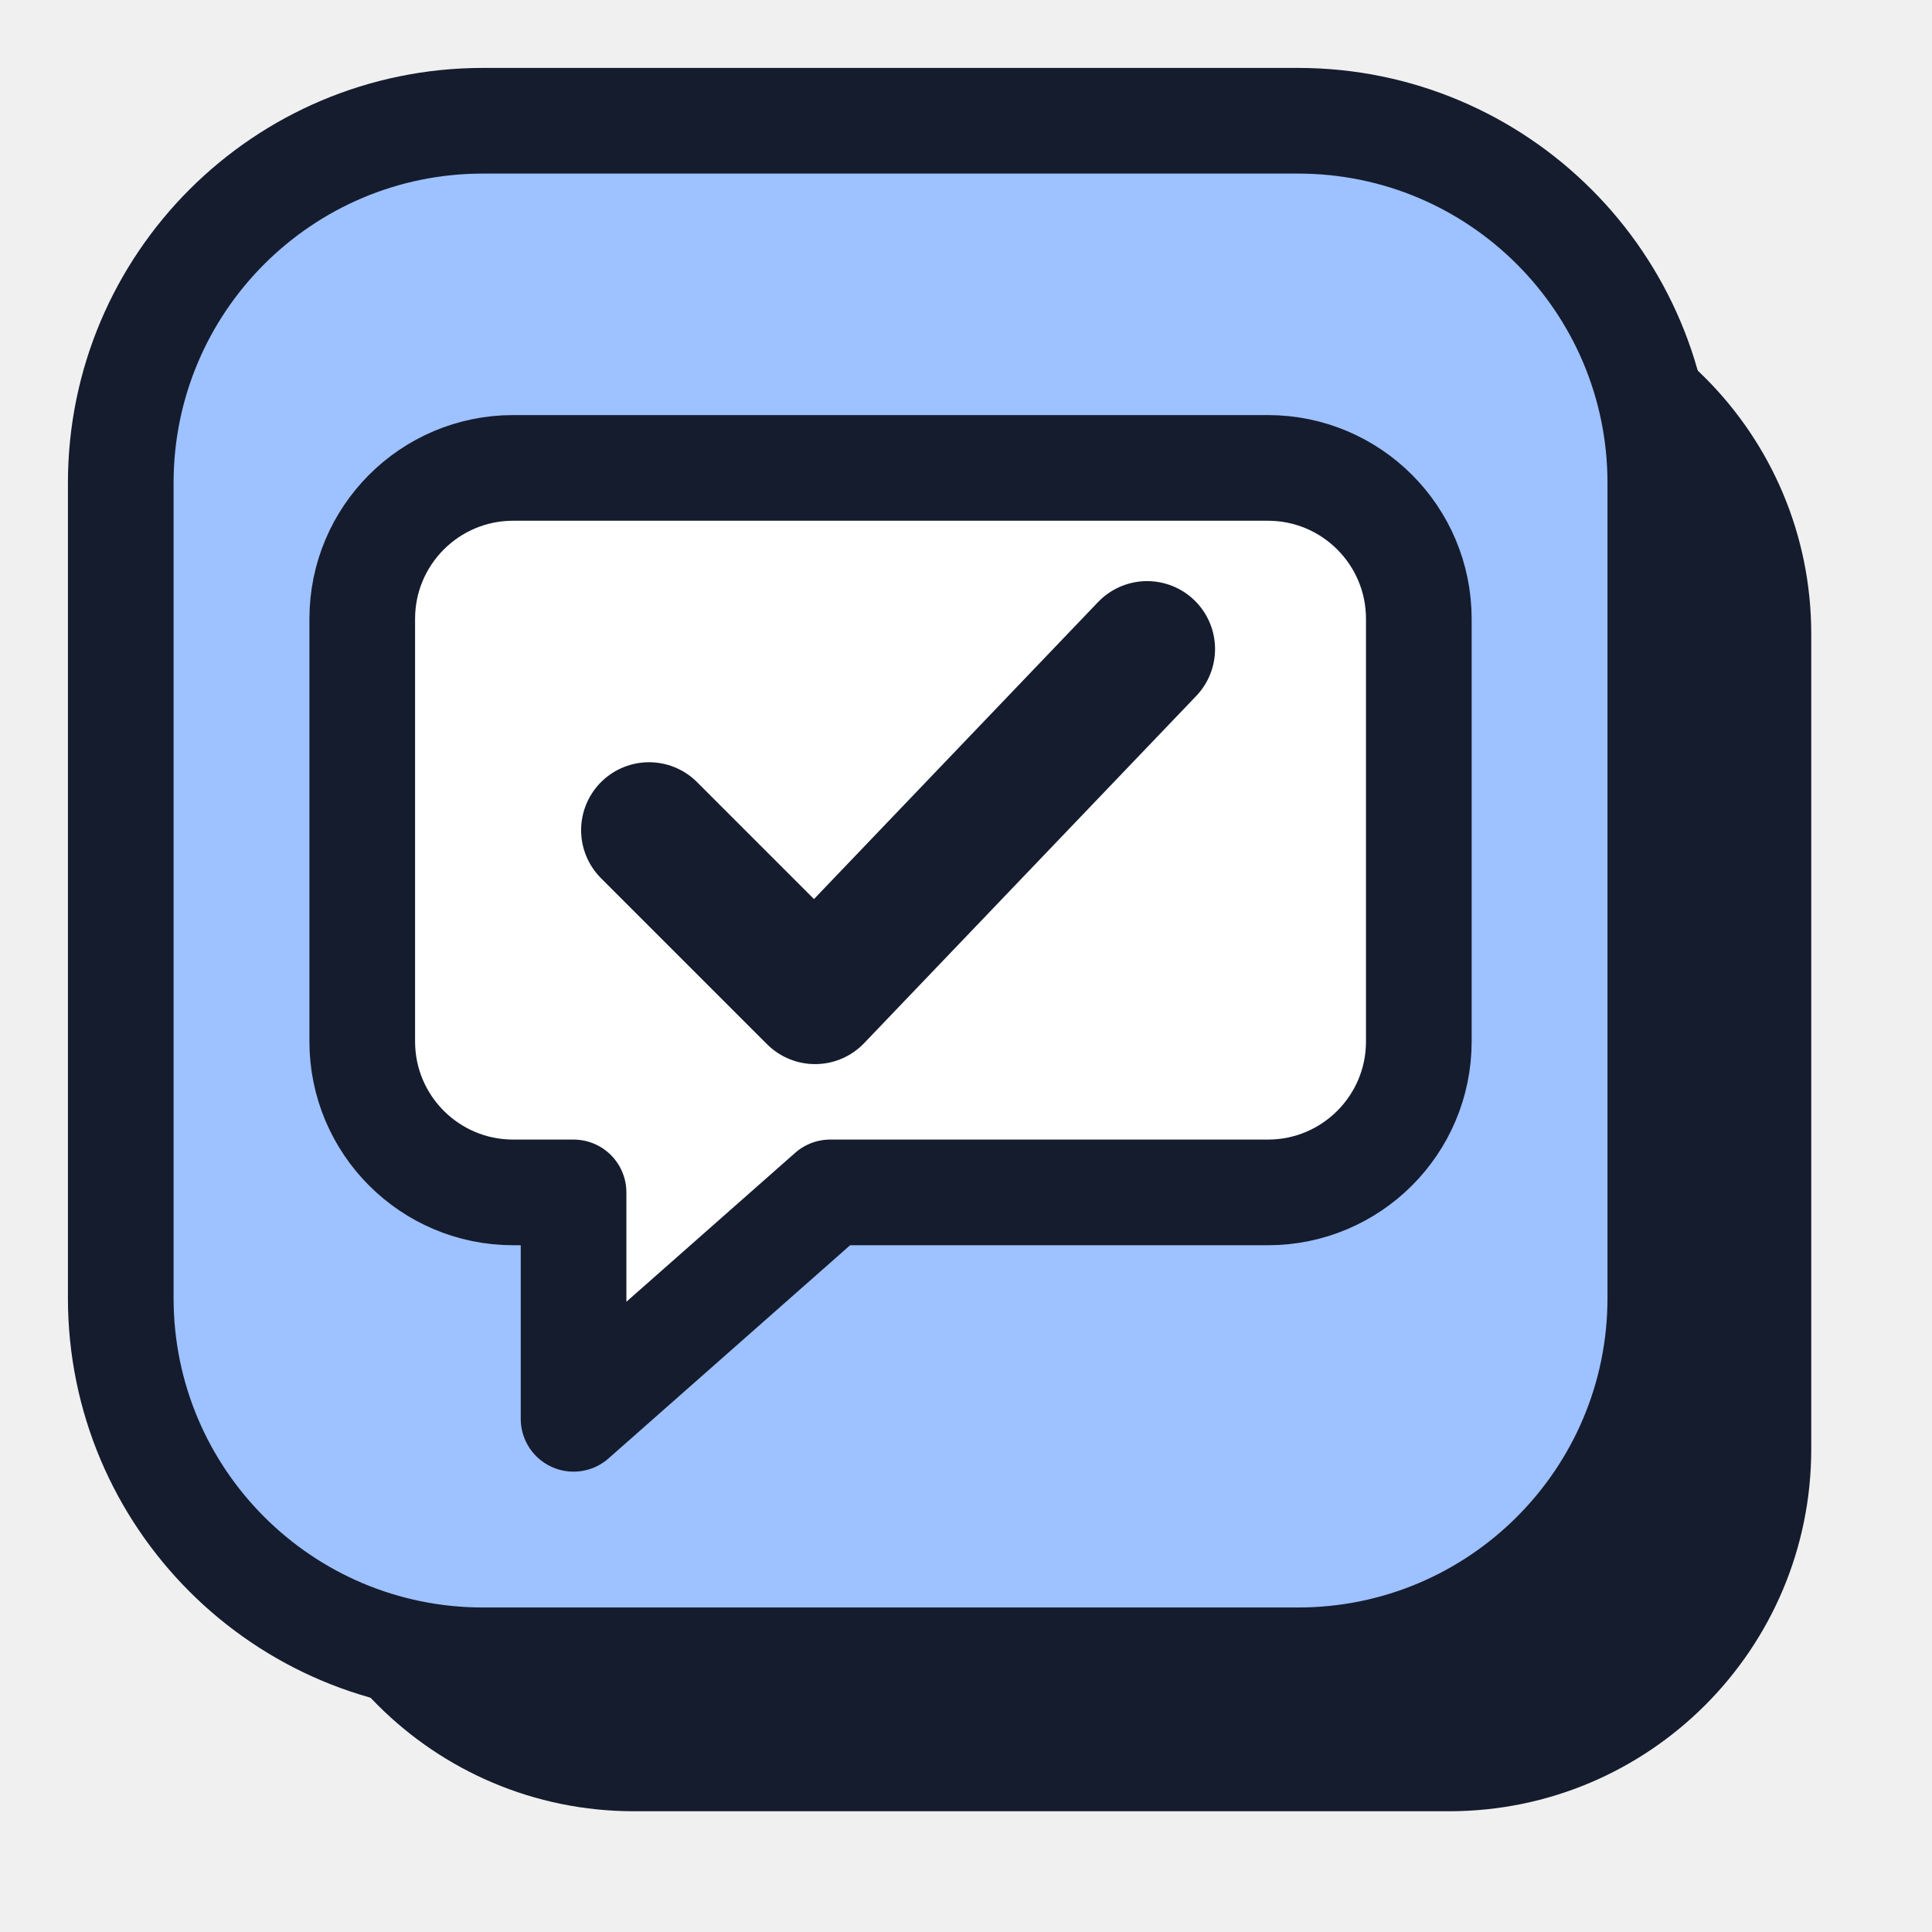
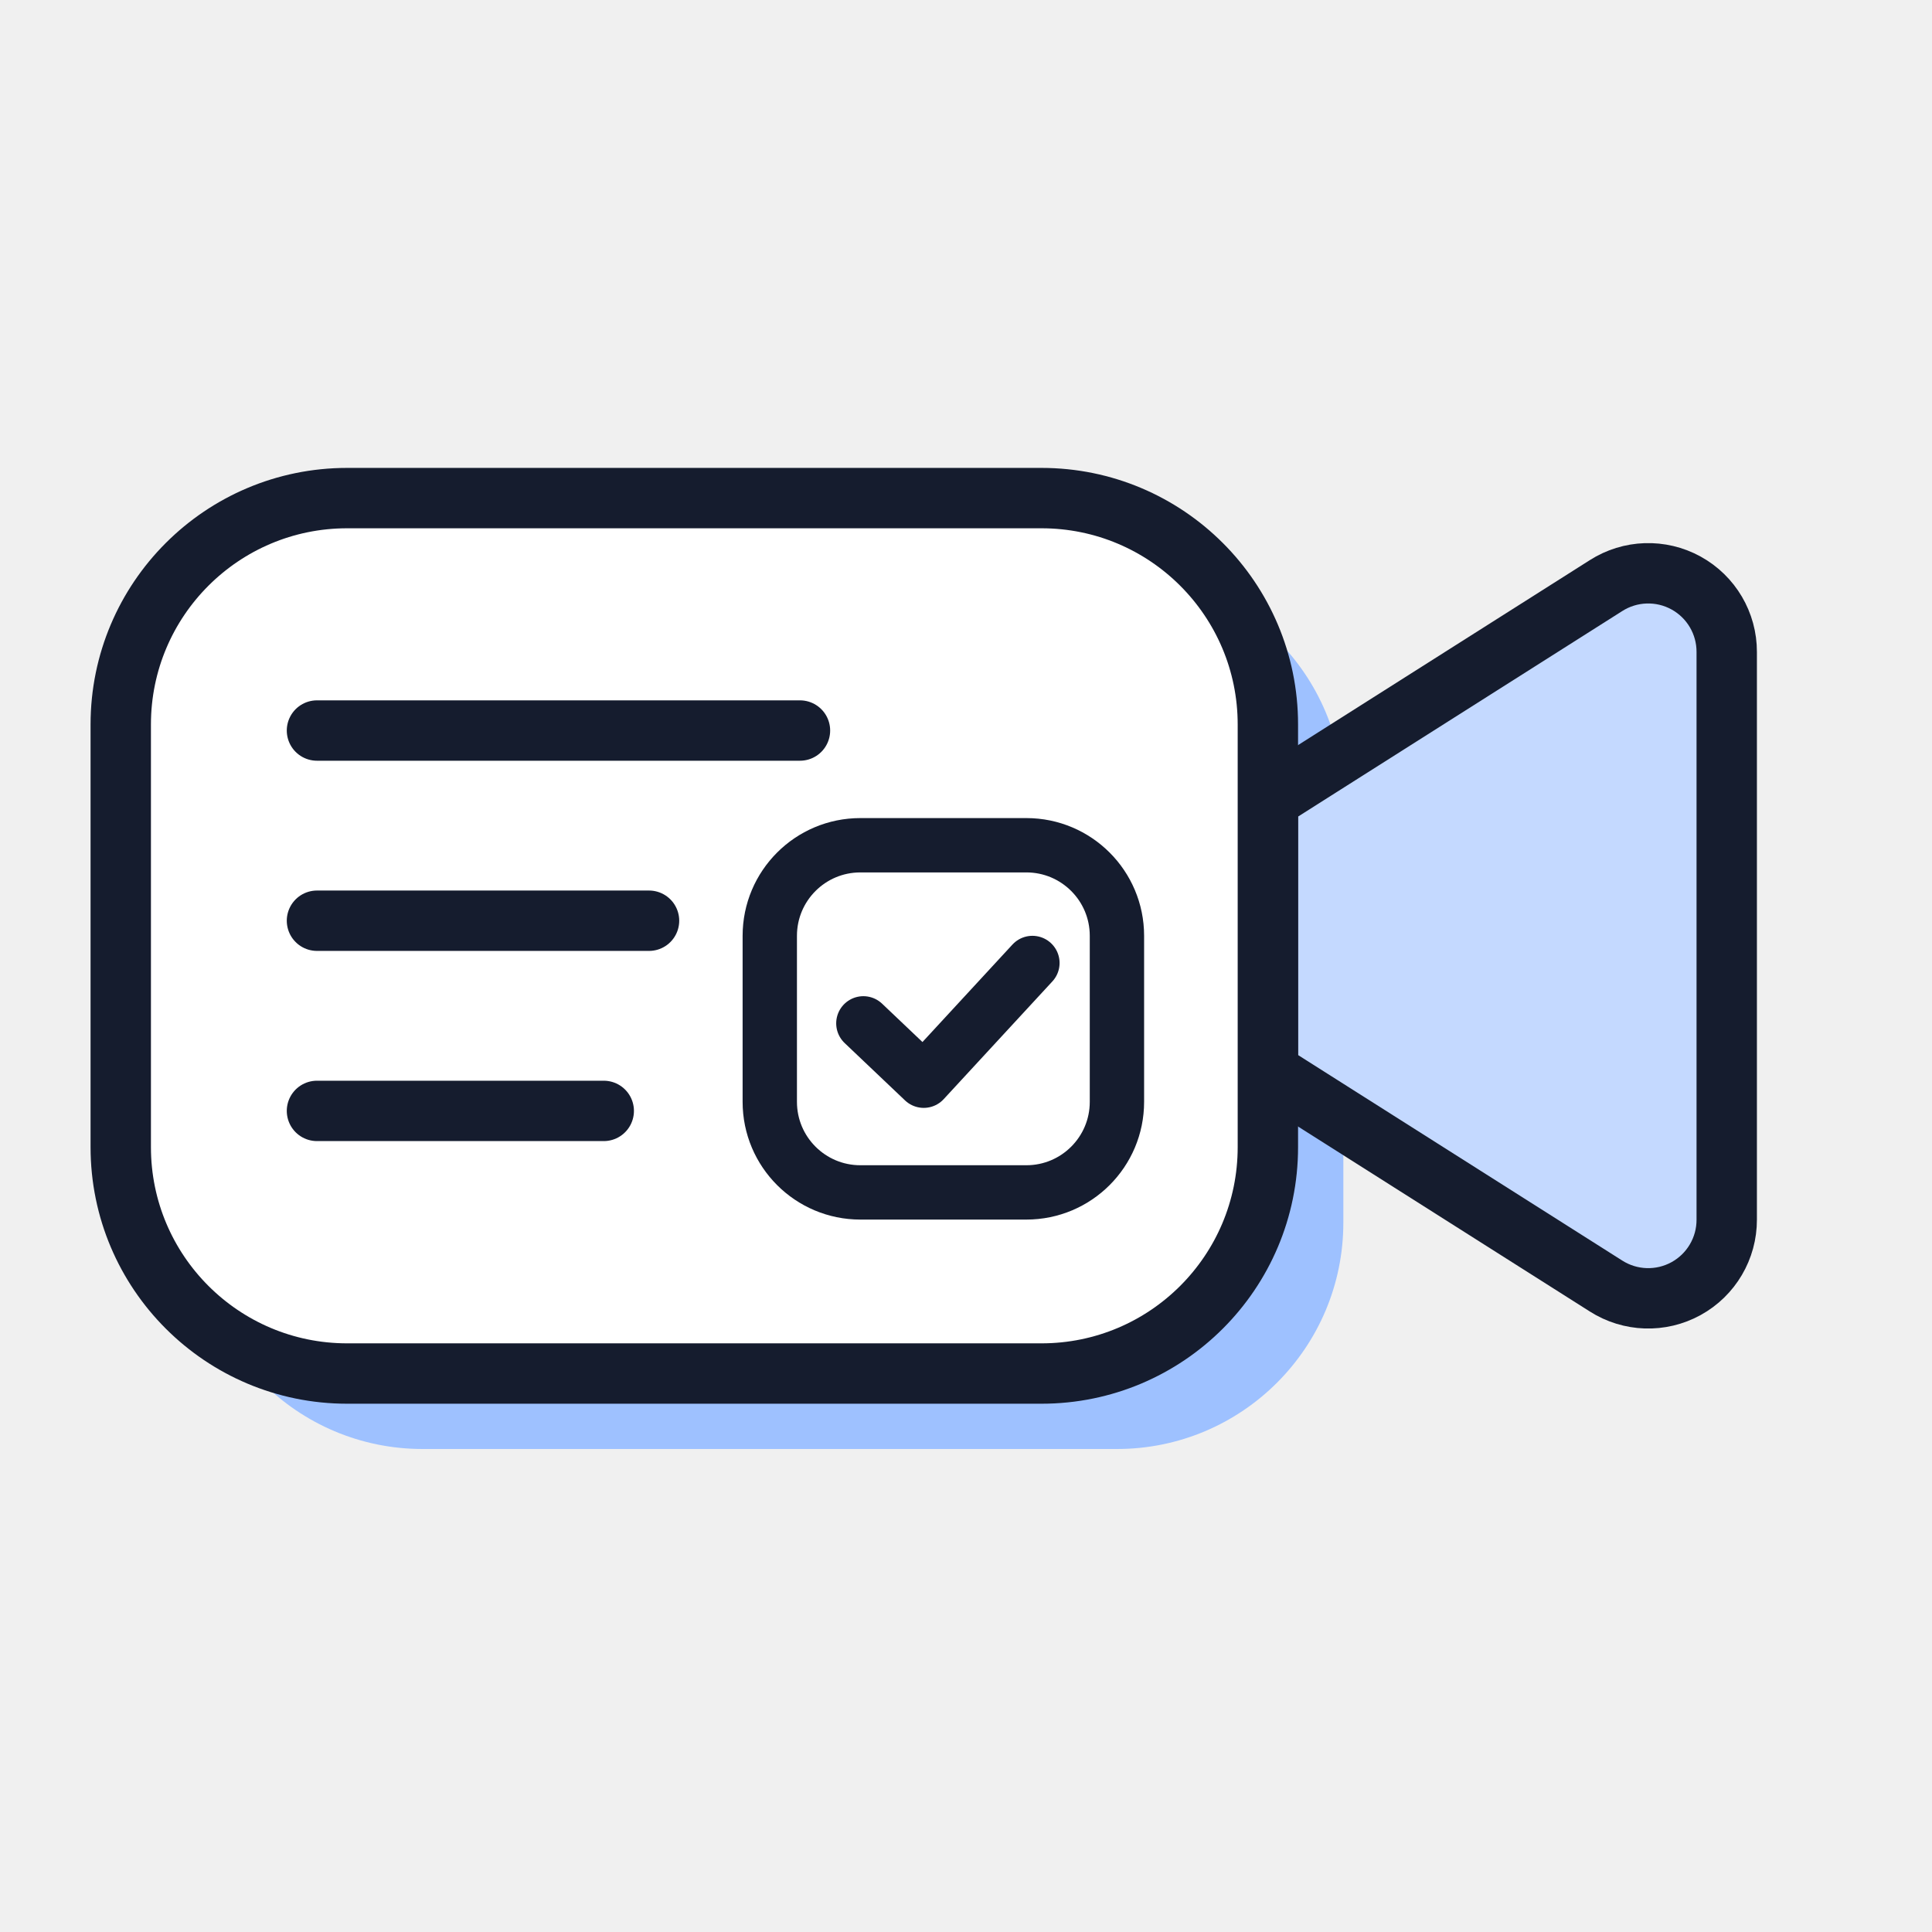
<svg xmlns="http://www.w3.org/2000/svg" viewBox="0 0 64 64" role="img" aria-label="MeetPact">
-   <rect x="9" y="9" width="51" height="51" rx="12" fill="#151C2E" />
-   <rect x="4" y="4" width="51" height="51" rx="12" fill="#9EC1FF" stroke="#151C2E" stroke-width="3.5" />
-   <path d="M17 15.5h25a5 5 0 0 1 5 5v14a5 5 0 0 1-5 5H27.5l-8.5 7.5v-7.5H17a5 5 0 0 1-5-5v-14a5 5 0 0 1 5-5z" fill="#FFFFFF" stroke="#151C2E" stroke-width="3.5" stroke-linejoin="round" />
-   <path d="M21.5 27.5l5.5 5.5 11-11.5" fill="none" stroke="#151C2E" stroke-width="4.5" stroke-linecap="round" stroke-linejoin="round" />
+   <rect x="6.5" y="19" width="38" height="29" rx="7.5" fill="#9EC1FF" />
+   <path d="M42 26.5 L53.2 19.4 A2.6 2.6 0 0 1 57.2 21.6 V40.4 A2.6 2.6 0 0 1 53.2 42.6 L42 35.5 Z" fill="#C4D9FF" stroke="#151C2E" stroke-width="2" stroke-linejoin="round" />
+   <rect x="4" y="16.5" width="38" height="29" rx="7.5" fill="#FFFFFF" stroke="#151C2E" stroke-width="2" />
+   <path d="M10.5 24.2 H26.5 M10.5 30.5 H21.5 M10.5 36.8 H20" stroke="#151C2E" stroke-width="2" stroke-linecap="round" />
+   <rect x="25.5" y="28" width="11.5" height="11.5" rx="3" fill="#FFFFFF" stroke="#151C2E" stroke-width="1.8" />
+   <path d="M28.6 33.9 L30.6 35.8 L34.2 31.9" fill="none" stroke="#151C2E" stroke-width="1.8" stroke-linecap="round" stroke-linejoin="round" />
</svg>
